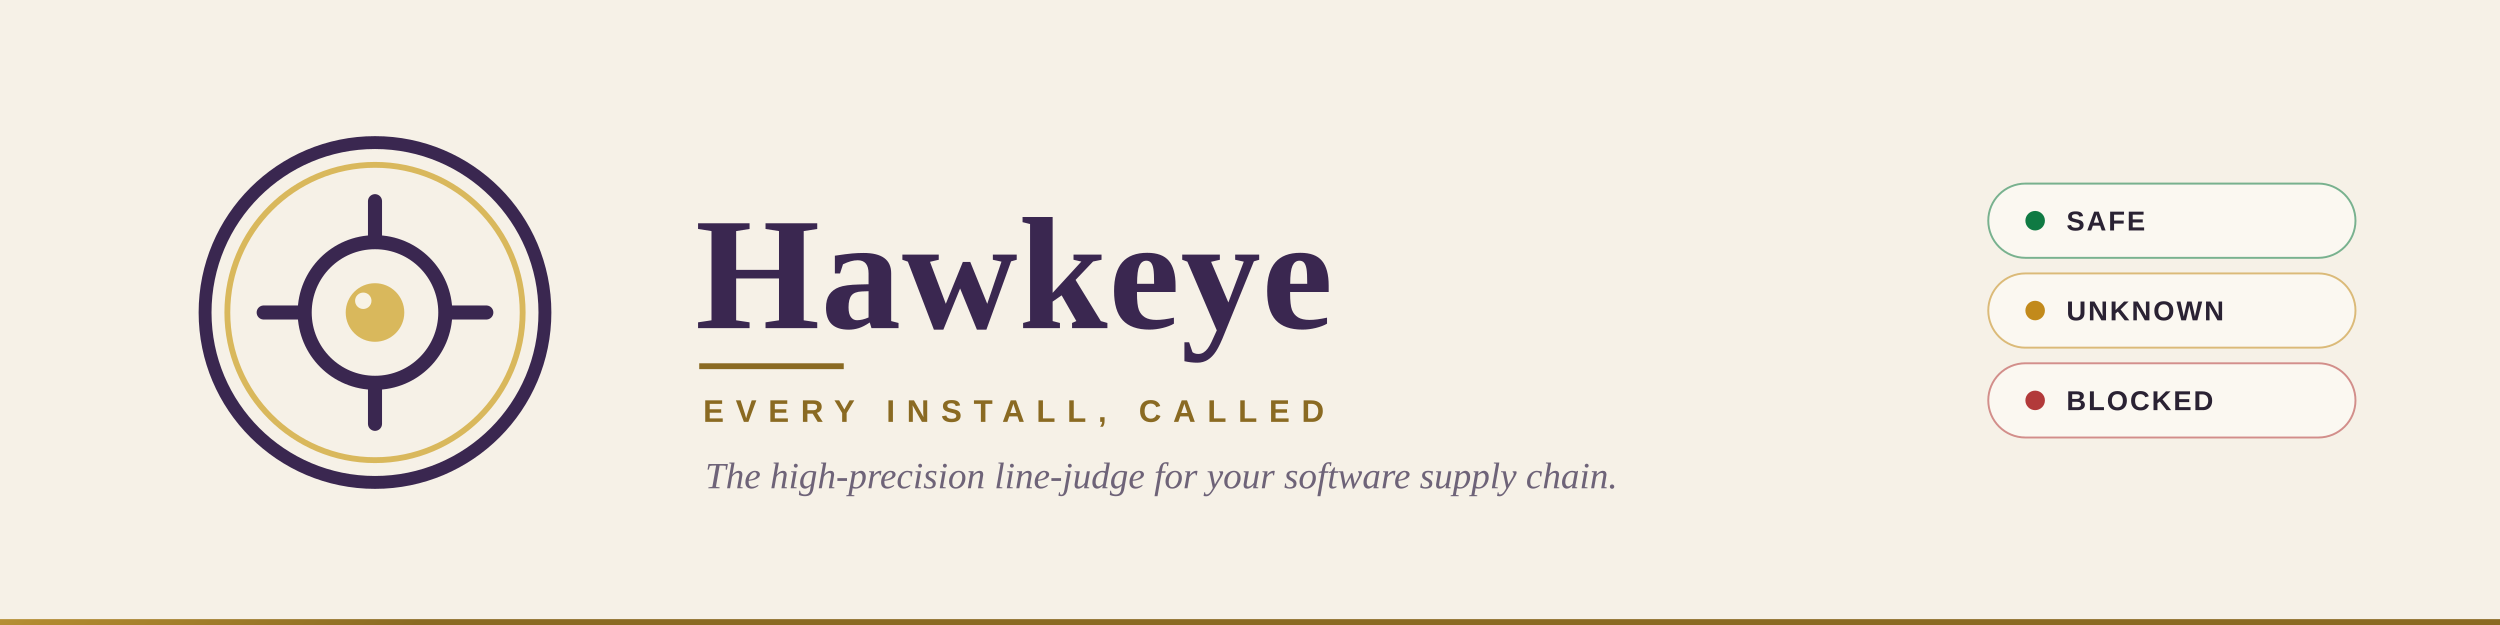
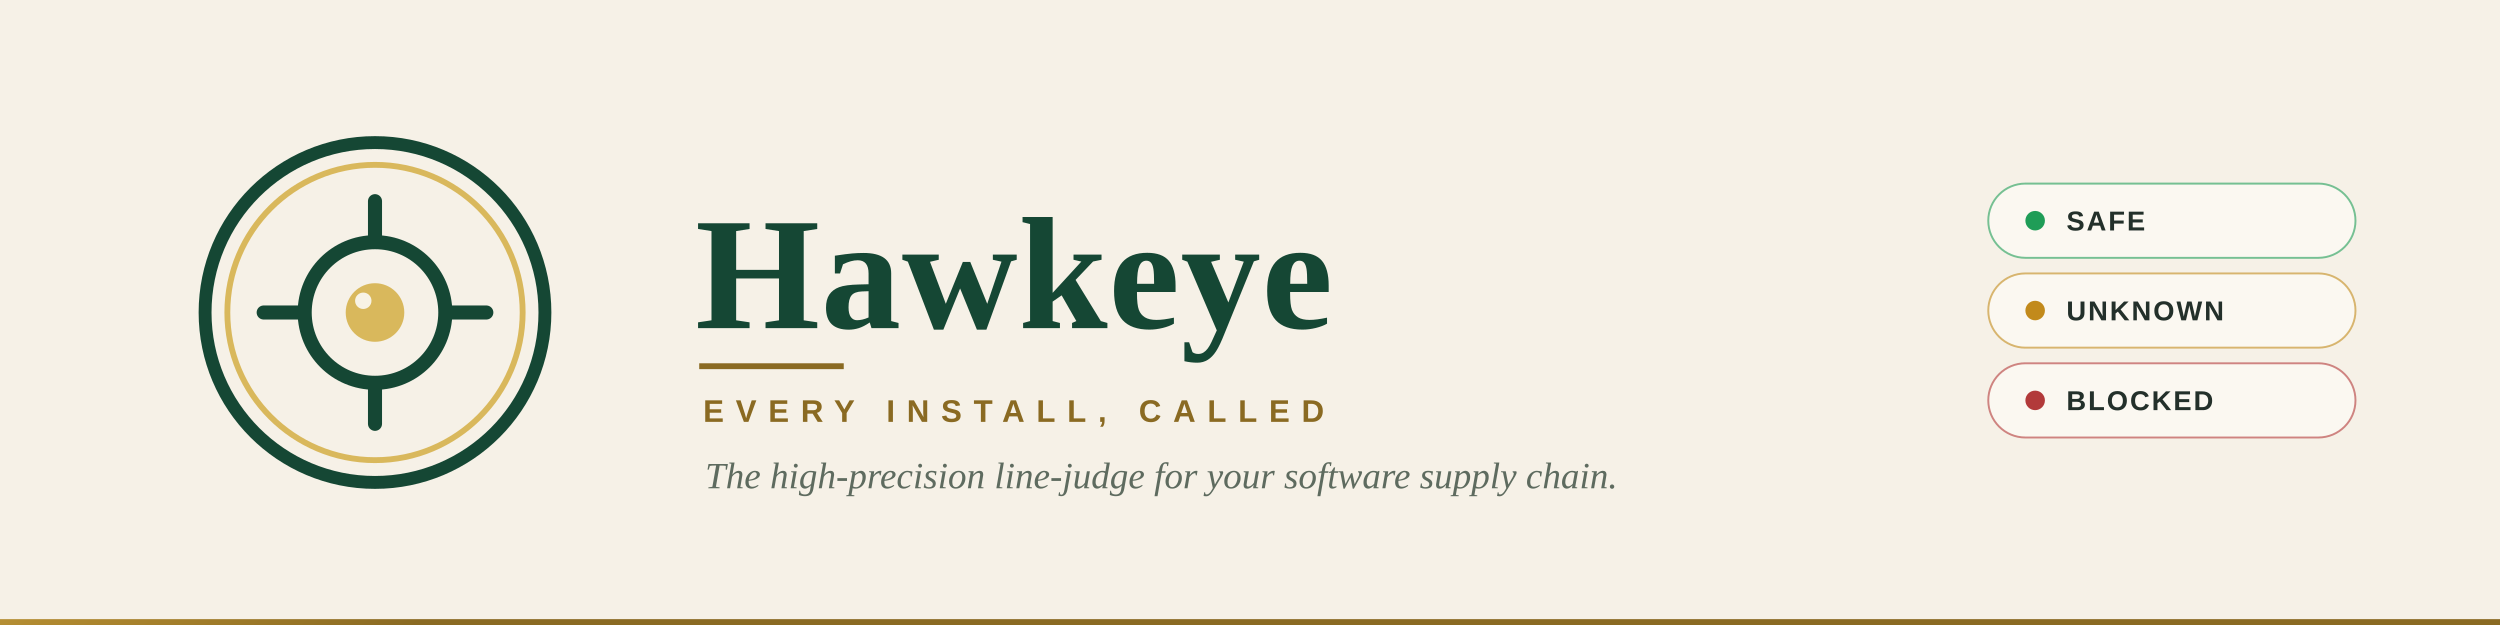
<svg xmlns="http://www.w3.org/2000/svg" viewBox="0 0 1280 320" fill="none" role="img" aria-label="Hawkeye — the high-precision line-judge for your software supply chain">
  <defs>
    <linearGradient id="gold" x1="96" y1="64" x2="280" y2="256" gradientUnits="userSpaceOnUse">
      <stop offset="0" stop-color="#D9B85C" />
      <stop offset="0.5" stop-color="#B0892F" />
      <stop offset="1" stop-color="#8A6A22" />
    </linearGradient>
  </defs>
  <rect width="1280" height="320" fill="#F6F1E7" />
  <g transform="translate(96,64) scale(3)">
-     <circle cx="32" cy="32" r="29" stroke="#3A2750" stroke-width="2.2" fill="none" />
+     <circle cx="32" cy="32" r="29" stroke="#154734" stroke-width="2.2" fill="none" />
    <circle cx="32" cy="32" r="25.2" stroke="url(#gold)" stroke-width="1" fill="none" />
-     <g stroke="#3A2750" stroke-width="2.4" stroke-linecap="round" fill="none">
+     <g stroke="#154734" stroke-width="2.4" stroke-linecap="round" fill="none">
      <line x1="32" y1="13" x2="32" y2="19" />
      <line x1="45" y1="32" x2="51" y2="32" />
      <line x1="32" y1="45" x2="32" y2="51" />
      <line x1="13" y1="32" x2="19" y2="32" />
      <circle cx="32" cy="32" r="12" />
    </g>
    <circle cx="32" cy="32" r="5" fill="url(#gold)" />
    <circle cx="30" cy="30" r="1.4" fill="#FBF8F1" fill-opacity="0.92" />
  </g>
-   <text x="356" y="168" font-family="Georgia,'Times New Roman',serif" font-size="82" font-weight="700" letter-spacing="0.5" fill="#3A2750">Hawkeye</text>
+   <text x="356" y="168" font-family="Georgia,'Times New Roman',serif" font-size="82" font-weight="700" letter-spacing="0.5" fill="#154734">Hawkeye</text>
  <rect x="358" y="186" width="74" height="3" fill="url(#gold)" />
  <text x="360" y="216" font-family="'Helvetica Neue',Arial,system-ui,sans-serif" font-size="16" font-weight="600" letter-spacing="6" fill="#8A6A22">EVERY INSTALL, CALLED</text>
-   <text x="361" y="250" font-family="Georgia,'Times New Roman',serif" font-size="19" font-style="italic" fill="#6E6378">The high-precision line-judge for your software supply chain.</text>
+   <text x="361" y="250" font-family="Georgia,'Times New Roman',serif" font-size="19" font-style="italic" fill="#5E6B5F">The high-precision line-judge for your software supply chain.</text>
  <g font-family="'Helvetica Neue',Arial,system-ui,sans-serif" font-size="14" font-weight="700" letter-spacing="1">
    <g transform="translate(1018,94)">
-       <rect width="188" height="38" rx="19" fill="#FBF8F1" stroke="#0F7A43" stroke-opacity="0.55" />
-       <circle cx="24" cy="19" r="5" fill="#0F7A43" />
-       <text x="40" y="24" fill="#2A2233">SAFE</text>
+       <rect width="188" height="38" rx="19" fill="#FBF8F1" stroke="#1F9D57" stroke-opacity="0.6" />
+       <circle cx="24" cy="19" r="5" fill="#1F9D57" />
+       <text x="40" y="24" fill="#23302A">SAFE</text>
    </g>
    <g transform="translate(1018,140)">
-       <rect width="188" height="38" rx="19" fill="#FBF8F1" stroke="#C28A1B" stroke-opacity="0.55" />
+       <rect width="188" height="38" rx="19" fill="#FBF8F1" stroke="#C28A1B" stroke-opacity="0.6" />
      <circle cx="24" cy="19" r="5" fill="#C28A1B" />
-       <text x="40" y="24" fill="#2A2233">UNKNOWN</text>
+       <text x="40" y="24" fill="#23302A">UNKNOWN</text>
    </g>
    <g transform="translate(1018,186)">
-       <rect width="188" height="38" rx="19" fill="#FBF8F1" stroke="#B23A3A" stroke-opacity="0.55" />
+       <rect width="188" height="38" rx="19" fill="#FBF8F1" stroke="#B23A3A" stroke-opacity="0.6" />
      <circle cx="24" cy="19" r="5" fill="#B23A3A" />
-       <text x="40" y="24" fill="#2A2233">BLOCKED</text>
+       <text x="40" y="24" fill="#23302A">BLOCKED</text>
    </g>
  </g>
  <rect x="0" y="317" width="1280" height="3" fill="url(#gold)" />
</svg>
